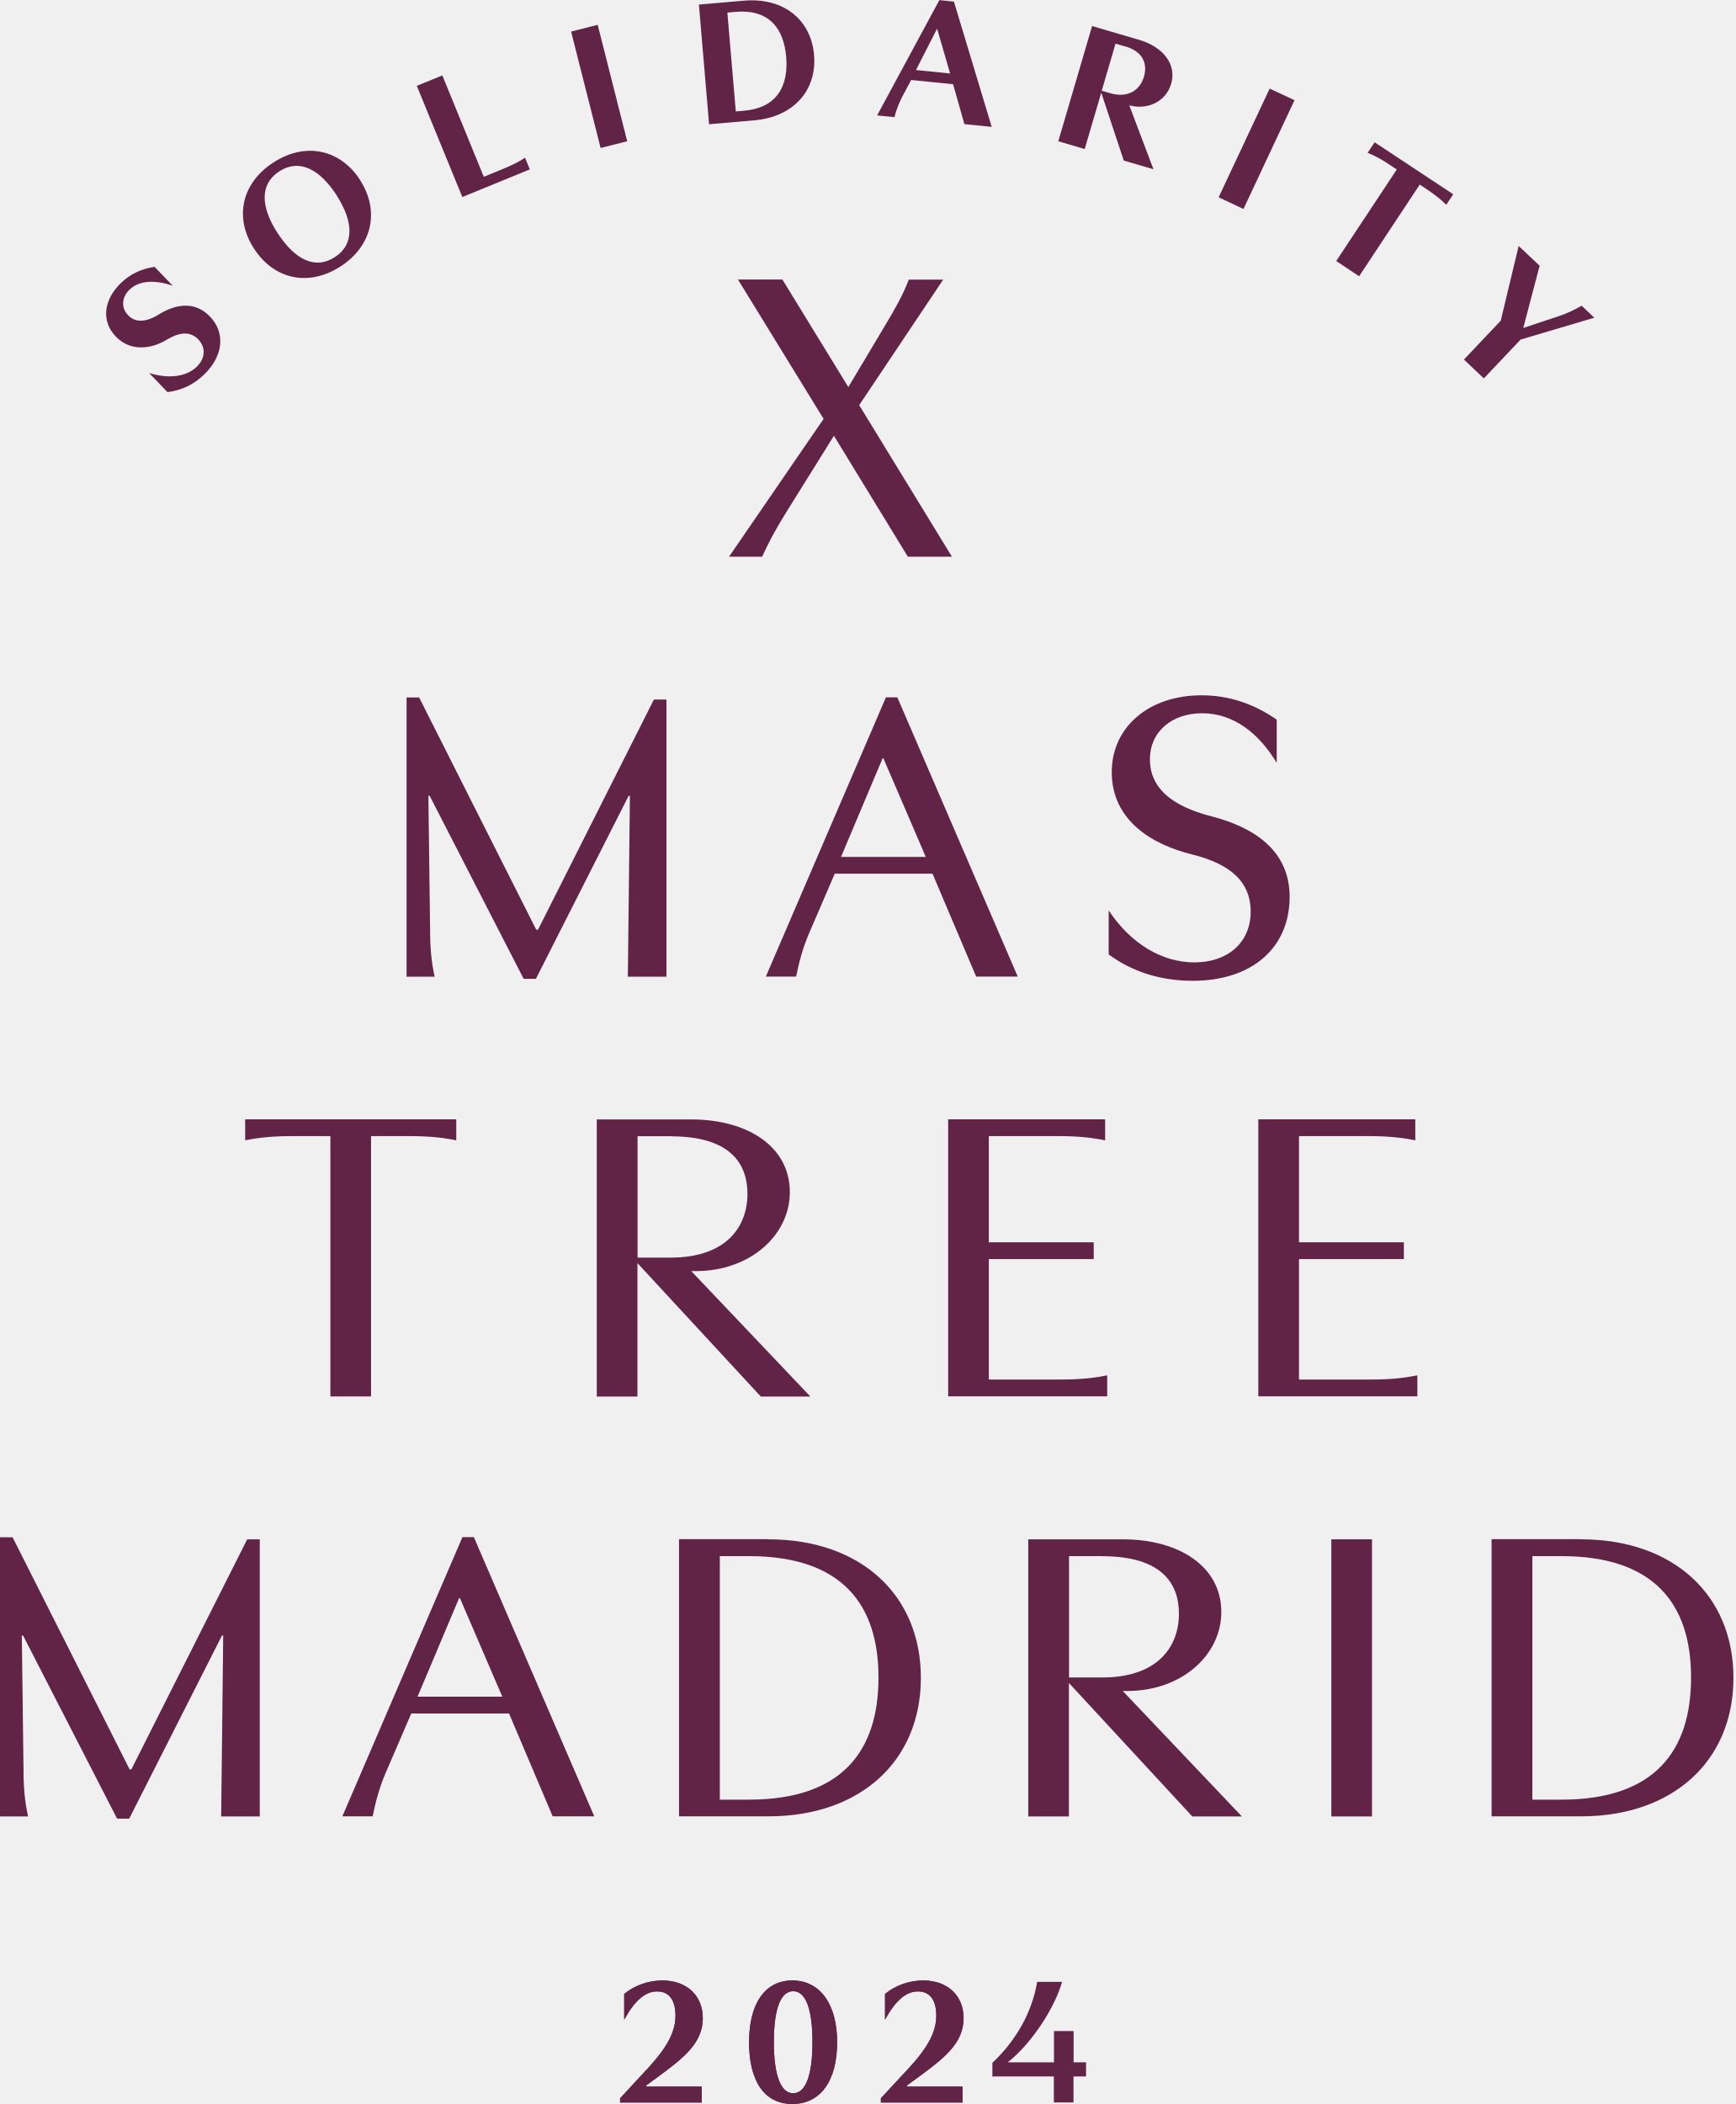
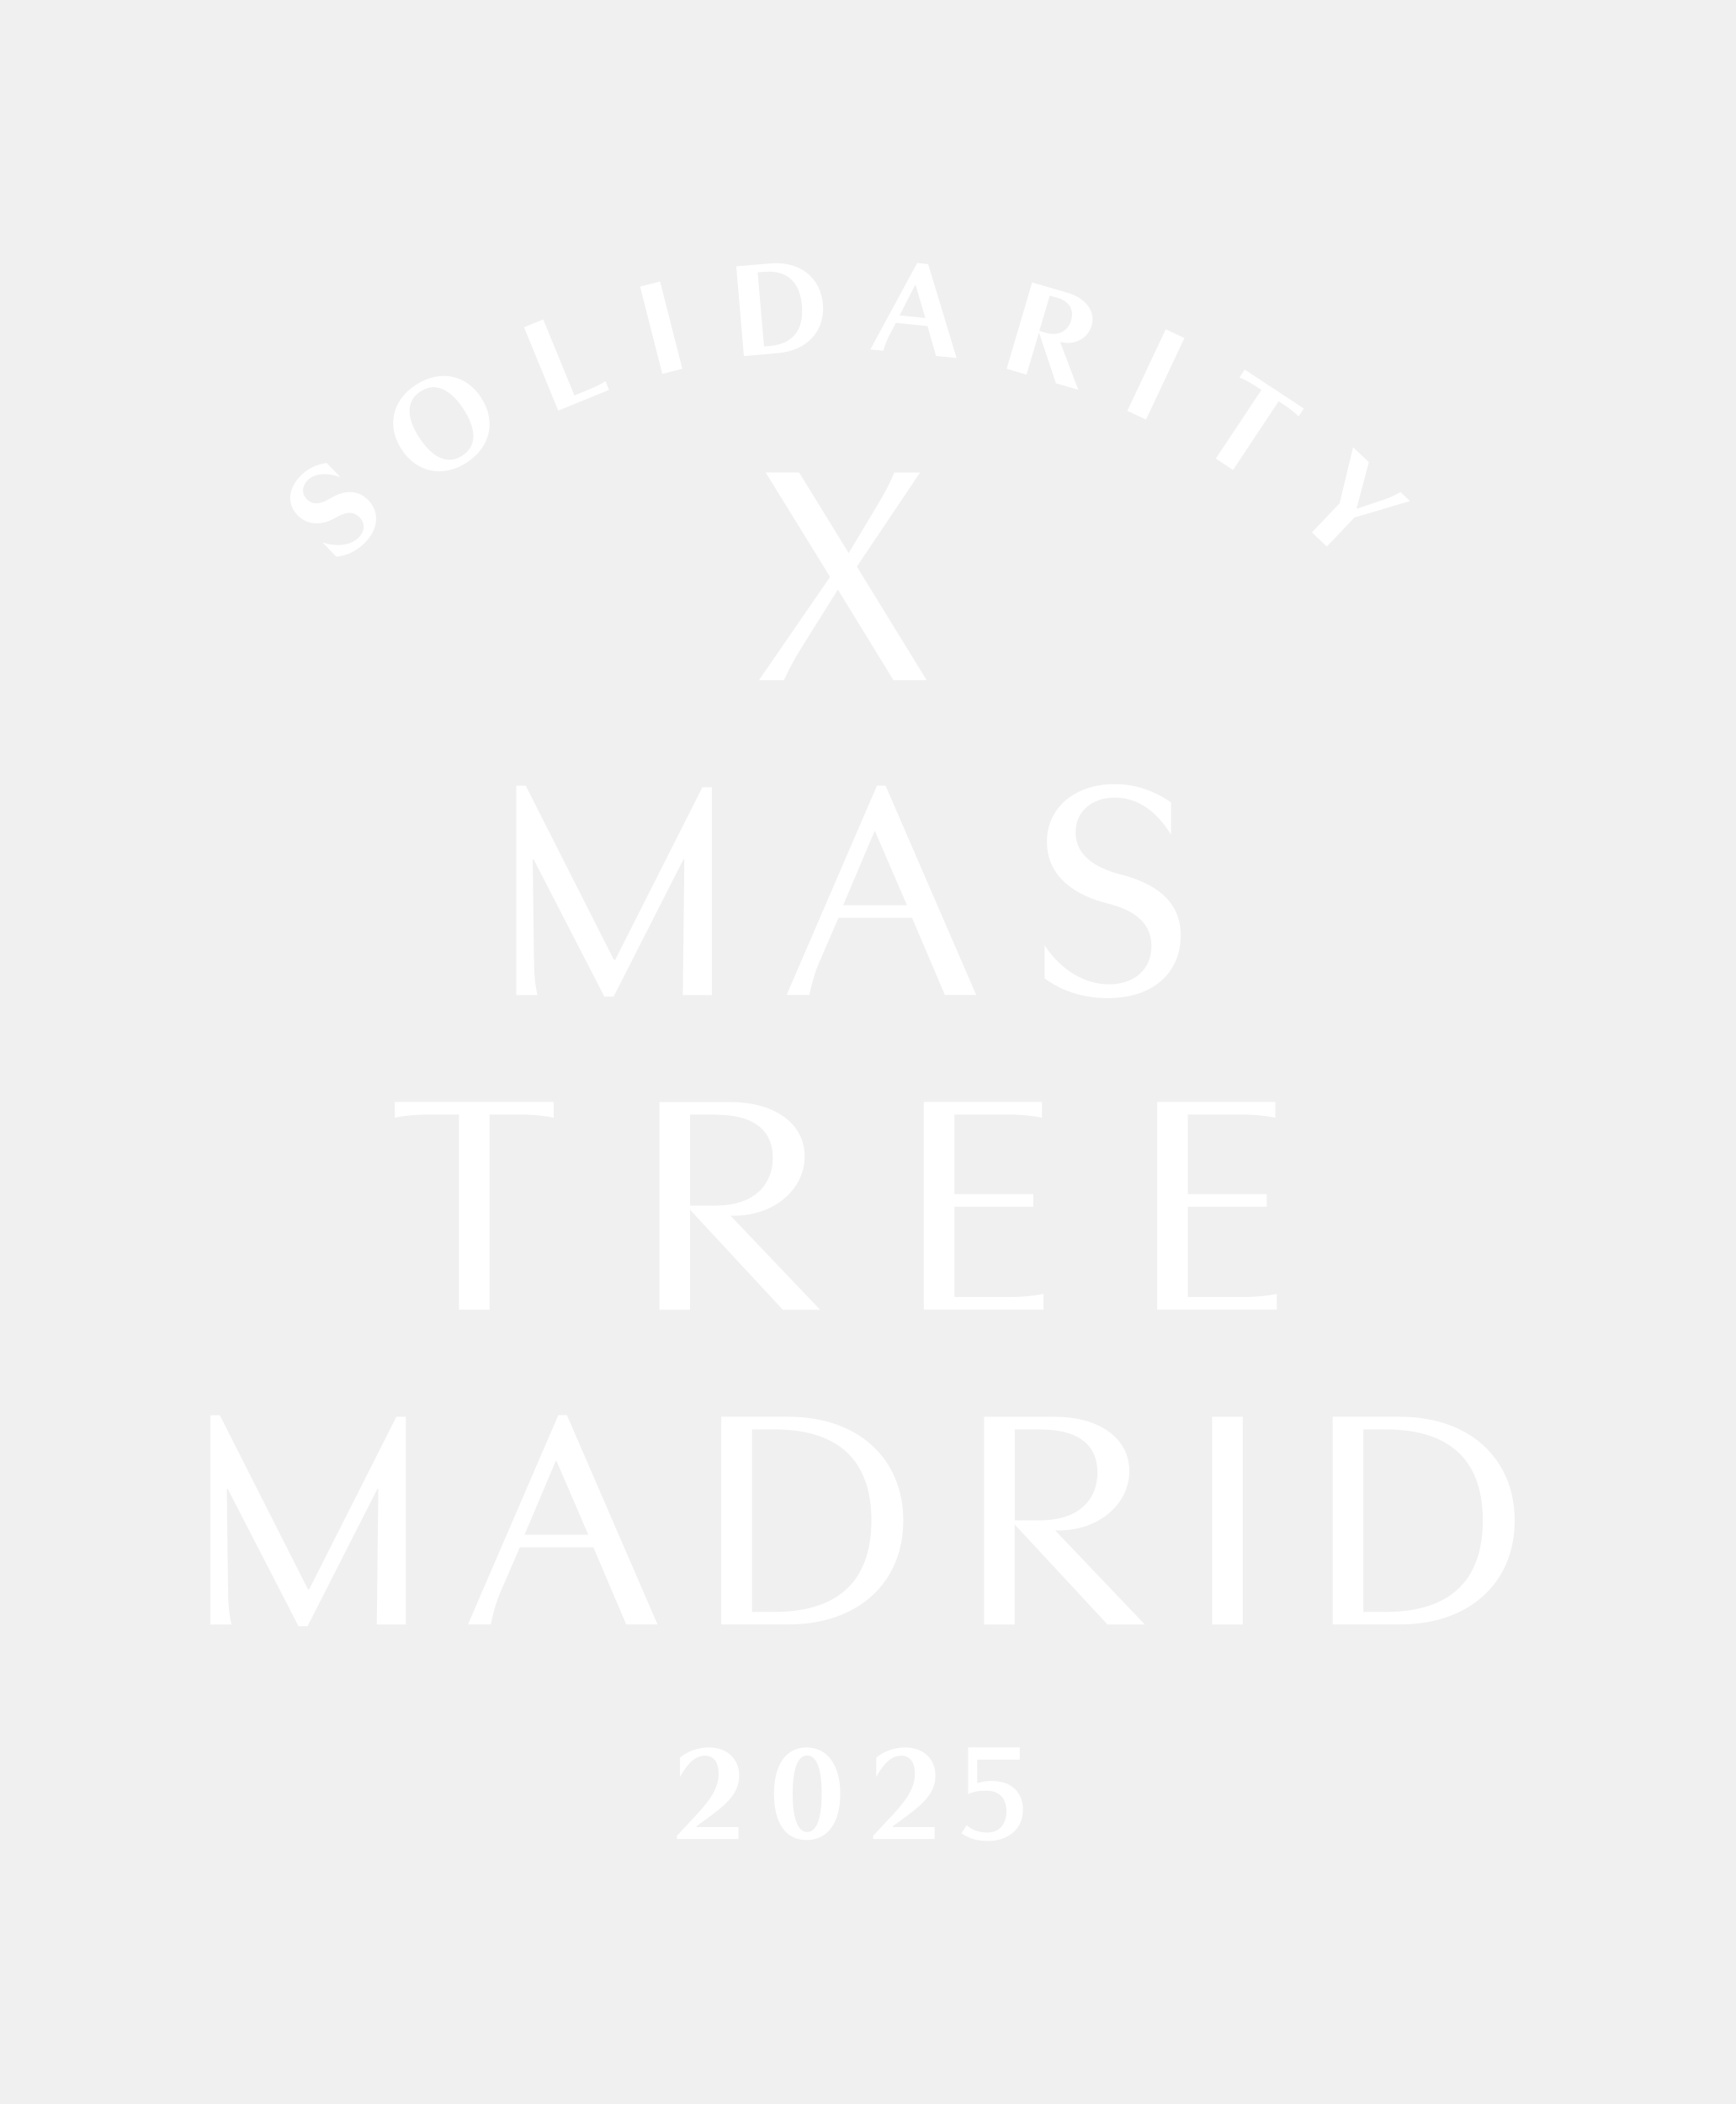
<svg xmlns="http://www.w3.org/2000/svg" width="165" height="200" viewBox="0 0 165 200" fill="none">
-   <g clip-path="url(#clip0_7019_25270)">
-     <path d="M78.304 39.826L70.159 26.573H74.383L80.65 36.795L84.125 30.972C85.037 29.451 85.841 28.061 86.395 26.583H89.664L81.682 38.512L90.5 52.917H86.308L79.281 41.423L74.85 48.528C73.971 49.929 73.178 51.32 72.461 52.917H69.311L78.293 39.826H78.304Z" fill="#612346" />
-     <path d="M50.99 88.365H51.153L62.165 66.497H63.36V92.841H59.689L59.885 75.644H59.765L50.947 93.047H49.785L40.846 75.644H40.727L40.89 88.452C40.89 90.049 41.009 91.483 41.324 92.841H38.653V66.301H39.847L50.979 88.376L50.99 88.365Z" fill="#612346" />
-     <path d="M83.908 72.08L79.955 81.456H88.013L83.984 72.08H83.908ZM85.309 66.29L96.756 92.83H92.803L88.654 83.053H79.358L76.881 88.799C76.327 90.114 75.969 91.428 75.687 92.83H72.809L84.223 66.29H85.298H85.309Z" fill="#612346" />
-     <path d="M105.423 86.573C107.497 89.69 110.451 91.483 113.557 91.483C116.663 91.483 118.901 89.647 118.901 86.648C118.901 83.292 116.153 81.934 113.318 81.217C109.571 80.293 105.694 78.023 105.694 73.395C105.694 69.125 109.202 66.094 114.231 66.094C116.826 66.094 119.183 66.888 121.377 68.408V72.515C119.661 69.68 117.272 67.8 114.274 67.8C111.439 67.8 109.322 69.516 109.322 72.189C109.322 75.502 112.439 76.904 115.262 77.621C119.053 78.62 122.604 80.739 122.604 85.247C122.604 90.081 119.053 93.232 113.383 93.232C110.31 93.232 107.595 92.352 105.401 90.722V86.573H105.423Z" fill="#612346" />
-     <path d="M35.275 132.743H31.409V107.996H27.694C26.098 107.996 24.621 108.115 23.307 108.398V106.399H43.377V108.398C42.063 108.115 40.586 107.996 38.989 107.996H35.275V132.743Z" fill="#612346" />
-     <path d="M63.805 108.007H60.612V119.544H63.762C69.073 119.544 71.06 116.589 71.06 113.482C71.06 110.603 69.42 108.017 63.794 108.017M65.717 106.41C71.103 106.41 75.089 109.006 75.089 113.319C75.089 117.393 71.343 120.826 66.151 120.826H65.717L77.044 132.754H72.331L60.601 120.065V132.754H56.735V106.41H65.717Z" fill="#612346" />
-     <path d="M90.142 132.743V106.399H105.064V108.398C103.75 108.115 102.273 107.996 100.677 107.996H94.008V118.088H103.978V119.685H94.008V131.135H100.872C102.469 131.135 103.946 131.016 105.26 130.733V132.732H90.142V132.743Z" fill="#612346" />
-     <path d="M119.628 132.743V106.399H134.55V108.398C133.236 108.115 131.759 107.996 130.163 107.996H123.495V118.088H133.464V119.685H123.495V131.135H130.358C131.955 131.135 133.432 131.016 134.746 130.733V132.732H119.628V132.743Z" fill="#612346" />
-     <path d="M12.327 168.191H12.489L23.502 146.323H24.697V172.667H21.026L21.221 155.47H21.102L12.283 172.874H11.132L2.194 155.47H2.074L2.237 168.278C2.237 169.875 2.357 171.309 2.672 172.667H0V146.127H1.195L12.327 168.202V168.191Z" fill="#612346" />
-     <path d="M43.648 151.907L39.695 161.282H47.754L43.724 151.907H43.648ZM45.049 146.116L56.496 172.656H52.543L48.394 162.879H39.098L36.621 168.626C36.068 169.94 35.709 171.255 35.427 172.656H32.549L43.963 146.116H45.038H45.049Z" fill="#612346" />
-     <path d="M68.432 171.07H71.19C80.129 171.07 83.517 166.366 83.517 159.457C83.517 152.548 80.085 147.92 71.19 147.92H68.432V171.07ZM73.058 146.323C81.801 146.323 87.546 151.592 87.546 159.489C87.546 167.387 81.801 172.656 73.058 172.656H64.555V146.312H73.058V146.323Z" fill="#612346" />
-     <path d="M104.825 147.92H101.632V159.457H104.782C110.093 159.457 112.08 156.502 112.08 153.395C112.08 150.516 110.44 147.931 104.814 147.931M106.737 146.323C112.124 146.323 116.109 148.919 116.109 153.232C116.109 157.306 112.362 160.739 107.171 160.739H106.737L118.064 172.667H113.351L101.621 159.978V172.667H97.755V146.323H106.737Z" fill="#612346" />
-     <path d="M130.434 146.323H126.568V172.667H130.434V146.323Z" fill="#612346" />
-     <path d="M145.682 171.07H148.441C157.379 171.07 160.768 166.366 160.768 159.457C160.768 152.548 157.336 147.92 148.441 147.92H145.682V171.07ZM150.309 146.323C159.052 146.323 164.797 151.592 164.797 159.489C164.797 167.387 159.052 172.656 150.309 172.656H141.805V146.312H150.309V146.323Z" fill="#612346" />
-     <path d="M14.184 35.459C15.987 36.013 17.67 35.85 18.691 34.872C19.549 34.047 19.57 33.015 18.854 32.265C18.039 31.418 16.975 31.624 15.9 32.265C14.314 33.232 12.381 33.417 11.002 31.983C9.601 30.516 9.85 28.485 11.512 26.888C12.381 26.051 13.402 25.562 14.694 25.367L16.421 27.159C14.64 26.551 13.195 26.692 12.327 27.518C11.588 28.224 11.469 29.223 12.175 29.962C12.957 30.777 14.043 30.559 15.161 29.853C16.758 28.876 18.561 28.626 19.962 30.092C21.46 31.657 21.232 33.862 19.364 35.644C18.365 36.6 17.203 37.11 15.921 37.273L14.173 35.448L14.184 35.459Z" fill="#612346" />
-     <path d="M31.984 18.533C30.377 16.067 28.444 15.057 26.543 16.295C24.653 17.523 24.794 19.707 26.402 22.173C28.02 24.65 29.931 25.671 31.832 24.443C33.733 23.205 33.591 21.032 31.984 18.544M34.211 17.088C36.1 19.989 35.449 23.313 32.397 25.312C29.323 27.311 26.032 26.54 24.154 23.639C22.264 20.739 22.926 17.436 25.989 15.448C29.052 13.46 32.343 14.21 34.221 17.088" fill="#612346" />
-     <path d="M39.63 8.159L42.052 7.17L45.994 16.806L47.797 16.067C48.698 15.698 49.469 15.307 49.915 14.992L50.371 16.1L43.952 18.729L39.63 8.169V8.159Z" fill="#612346" />
-     <path d="M56.821 2.359L54.295 3L57.1 14.067L59.627 13.427L56.821 2.359Z" fill="#612346" />
-     <path d="M69.942 10.592L70.713 10.527C74.003 10.245 74.959 8.028 74.742 5.421C74.525 2.814 73.221 0.847 69.92 1.13L69.149 1.195L69.952 10.592H69.942ZM70.724 0.065C74.481 -0.261 77.109 1.869 77.392 5.226C77.674 8.582 75.448 11.124 71.69 11.44L67.411 11.809L66.445 0.435L70.713 0.065H70.724Z" fill="#612346" />
-     <path d="M89.067 2.759L87.079 6.659L90.327 6.985L89.099 2.759H89.067ZM90.685 0.141L94.28 12.059L91.684 11.798L90.609 8.006L86.623 7.604L85.743 9.256C85.439 9.886 85.2 10.451 85.037 11.135L83.387 10.972L89.306 0.011L90.696 0.152L90.685 0.141Z" fill="#612346" />
-     <path d="M106.987 4.421L106.053 4.15L104.738 8.626L105.52 8.854C107.215 9.354 108.377 8.593 108.757 7.279C109.126 5.997 108.605 4.889 106.987 4.411M108.279 3.78C110.614 4.465 111.874 6.138 111.342 7.963C110.831 9.69 109.083 10.44 107.475 10.038L107.356 10.005L109.658 16.089L106.835 15.263L104.695 8.81L103.12 14.166L100.611 13.427L103.826 2.477L108.268 3.78H108.279Z" fill="#612346" />
-     <path d="M120.707 8.42L115.856 18.755L118.216 19.863L123.067 9.528L120.707 8.42Z" fill="#612346" />
-     <path d="M129.207 26.257L127.035 24.812L132.791 16.111L131.922 15.535C131.292 15.111 130.543 14.731 130.022 14.525L130.684 13.525L138.156 18.468L137.494 19.468C137.103 19.066 136.451 18.533 135.821 18.11L134.974 17.545L129.218 26.247L129.207 26.257Z" fill="#612346" />
-     <path d="M146.367 25.269L144.824 31.146L144.846 31.168L148.267 30.027C148.951 29.81 149.788 29.397 150.363 29.06L151.569 30.201L144.564 32.276L141.067 35.97L139.177 34.177L142.674 30.483L144.379 23.379L146.378 25.269H146.367Z" fill="#612346" />
-     <path d="M59.342 189.538C60.33 188.713 61.698 188.256 62.958 188.256C65.326 188.256 66.814 189.723 66.814 191.841C66.814 194.242 64.924 195.665 62.513 197.447L61.427 198.24V198.349H66.716V199.859H58.951V199.457L60.851 197.404C62.741 195.416 64.218 193.666 64.218 191.613C64.218 190.103 63.599 189.299 62.469 189.299C61.34 189.299 60.341 190.168 59.342 191.983V189.56V189.538Z" fill="#612346" />
-     <path d="M73.569 194.123C73.569 197.165 74.188 198.979 75.404 198.979C76.621 198.979 77.24 197.197 77.24 194.123C77.24 191.048 76.632 189.278 75.404 189.278C74.177 189.278 73.569 191.059 73.569 194.123ZM79.586 194.123C79.586 197.795 78.011 200 75.328 200C72.646 200 71.212 197.784 71.212 194.123C71.212 190.462 72.722 188.256 75.328 188.256C77.935 188.256 79.586 190.473 79.586 194.123Z" fill="#612346" />
-     <path d="M84.136 189.538C85.124 188.713 86.482 188.256 87.753 188.256C90.12 188.256 91.608 189.723 91.608 191.841C91.608 194.242 89.718 195.665 87.307 197.447L86.221 198.24V198.349H91.51V199.859H83.745V199.457L85.646 197.404C87.535 195.416 89.012 193.666 89.012 191.613C89.012 190.103 88.393 189.299 87.264 189.299C86.134 189.299 85.135 190.168 84.136 191.983V189.56V189.538Z" fill="#612346" />
-     <path d="M59.342 189.538C60.33 188.713 61.698 188.256 62.958 188.256C65.326 188.256 66.814 189.723 66.814 191.841C66.814 194.242 64.924 195.665 62.513 197.447L61.427 198.24V198.349H66.716V199.859H58.951V199.457L60.851 197.404C62.741 195.416 64.218 193.666 64.218 191.613C64.218 190.103 63.599 189.299 62.469 189.299C61.34 189.299 60.341 190.168 59.342 191.983V189.56V189.538Z" fill="#612346" />
-     <path d="M73.569 194.123C73.569 197.165 74.188 198.979 75.404 198.979C76.621 198.979 77.24 197.197 77.24 194.123C77.24 191.048 76.632 189.278 75.404 189.278C74.177 189.278 73.569 191.059 73.569 194.123ZM79.586 194.123C79.586 197.795 78.011 200 75.328 200C72.646 200 71.212 197.784 71.212 194.123C71.212 190.462 72.722 188.256 75.328 188.256C77.935 188.256 79.586 190.473 79.586 194.123Z" fill="#612346" />
-     <path d="M84.136 189.538C85.124 188.713 86.482 188.256 87.753 188.256C90.12 188.256 91.608 189.723 91.608 191.841C91.608 194.242 89.718 195.665 87.307 197.447L86.221 198.24V198.349H91.51V199.859H83.745V199.457L85.646 197.404C87.535 195.416 89.012 193.666 89.012 191.613C89.012 190.103 88.393 189.299 87.264 189.299C86.134 189.299 85.135 190.168 84.136 191.983V189.56V189.538Z" fill="#612346" />
-     <path d="M103.24 197.382H102.056V199.848H100.188V197.382H94.345V196.089C96.636 193.927 98.124 191.244 98.602 188.387H100.97C100.318 190.733 98.179 194.155 95.811 196.035H100.199V193.069H102.067V196.035H103.251V197.382H103.24Z" fill="#612346" />
-   </g>
-   <defs>
-     <clipPath id="clip0_7019_25270">
-       <rect width="164.797" height="200" fill="white" />
-     </clipPath>
-   </defs>
+   <path d="M78.919 54.845L72.79 44.91H75.969L80.684 52.573L83.299 48.208C83.986 47.068 84.59 46.026 85.007 44.919H87.467L81.461 53.86L88.096 64.658H84.942L79.655 56.042L76.32 61.368C75.659 62.419 75.062 63.461 74.523 64.658H72.153L78.911 54.845H78.919Z" fill="white" />
+   <path d="M58.367 91.23H58.49L66.776 74.837H67.675V94.585H64.913L65.06 81.694H64.97L58.334 94.739H57.46L50.734 81.694H50.645L50.767 91.295C50.767 92.492 50.857 93.567 51.094 94.585H49.084V74.69H49.983L58.359 91.238L58.367 91.23Z" fill="white" />
+   <path d="M83.136 79.023L80.161 86.05H86.225L83.193 79.023H83.136ZM84.19 74.682L92.803 94.576H89.829L86.707 87.248H79.712L77.849 91.555C77.432 92.541 77.162 93.526 76.95 94.576H74.784L83.373 74.682H84.182H84.19Z" fill="white" />
+   <path d="M99.324 89.886C100.885 92.223 103.108 93.567 105.445 93.567C107.782 93.567 109.466 92.19 109.466 89.943C109.466 87.427 107.398 86.409 105.265 85.871C102.446 85.179 99.529 83.477 99.529 80.008C99.529 76.808 102.168 74.536 105.952 74.536C107.905 74.536 109.678 75.13 111.329 76.27V79.348C110.038 77.223 108.24 75.814 105.985 75.814C103.852 75.814 102.258 77.101 102.258 79.104C102.258 81.588 104.603 82.638 106.728 83.176C109.58 83.925 112.252 85.513 112.252 88.892C112.252 92.516 109.58 94.878 105.314 94.878C103.002 94.878 100.959 94.218 99.308 92.997V89.886H99.324Z" fill="white" />
+   <path d="M46.542 124.495H43.633V105.945H40.838C39.637 105.945 38.526 106.034 37.537 106.246V104.747H52.639V106.246C51.65 106.034 50.538 105.945 49.337 105.945H46.542V124.495Z" fill="white" />
+   <path d="M68.01 105.953H65.607V114.601H67.977C71.973 114.601 73.468 112.386 73.468 110.057C73.468 107.899 72.234 105.961 68.001 105.961M69.448 104.756C73.501 104.756 76.5 106.702 76.5 109.935C76.5 112.989 73.681 115.562 69.775 115.562H69.448L77.971 124.503H74.424L65.599 114.992V124.503H62.69V104.756H69.448Z" fill="white" />
+   <path d="M87.826 124.495V104.747H99.055V106.246C98.066 106.034 96.954 105.945 95.753 105.945H90.736V113.51H98.237V114.707H90.736V123.29H95.9C97.102 123.29 98.213 123.2 99.202 122.989V124.487H87.826V124.495Z" fill="white" />
+   <path d="M110.013 124.495V104.747H121.241V106.246C120.253 106.034 119.141 105.945 117.94 105.945H112.922V113.51H120.424V114.707H112.922V123.29H118.087C119.288 123.29 120.4 123.2 121.388 122.989V124.487H110.013V124.495Z" fill="white" />
+   <path d="M29.275 151.067H29.398L37.684 134.674H38.583V154.422H35.821L35.968 141.531H35.878L29.242 154.577H28.376L21.651 141.531H21.561L21.683 151.132C21.683 152.329 21.773 153.404 22.01 154.422H20V134.528H20.899L29.275 151.075V151.067Z" fill="white" />
+   <path d="M52.843 138.86L49.868 145.888H55.932L52.9 138.86H52.843ZM53.897 134.519L62.51 154.414H59.535L56.414 147.085H49.419L47.555 151.392C47.139 152.378 46.869 153.363 46.657 154.414H44.491L53.08 134.519H53.889H53.897Z" fill="white" />
+   <path d="M71.491 153.225H73.567C80.292 153.225 82.842 149.699 82.842 144.52C82.842 139.34 80.259 135.871 73.567 135.871H71.491V153.225ZM74.972 134.674C81.55 134.674 85.873 138.624 85.873 144.544C85.873 150.464 81.55 154.414 74.972 154.414H68.573V134.666H74.972V134.674Z" fill="white" />
+   <path d="M98.875 135.871H96.472V144.52H98.842C102.838 144.52 104.334 142.305 104.334 139.976C104.334 137.818 103.1 135.879 98.867 135.879M100.313 134.674C104.366 134.674 107.365 136.621 107.365 139.853C107.365 142.907 104.546 145.48 100.64 145.48H100.313L108.836 154.422H105.29L96.464 144.91V154.422H93.555V134.674H100.313Z" fill="white" />
+   <path d="M118.144 134.674H115.235V154.422H118.144V134.674Z" fill="white" />
+   <path d="M129.618 153.225H131.693C138.419 153.225 140.968 149.699 140.968 144.52C140.968 139.34 138.386 135.871 131.693 135.871H129.618V153.225ZM133.099 134.674C139.677 134.674 144 138.624 144 144.544C144 150.464 139.677 154.414 133.099 154.414H126.7V134.666H133.099V134.674Z" fill="white" />
+   <path d="M30.672 51.572C32.029 51.987 33.296 51.865 34.064 51.132C34.709 50.513 34.726 49.739 34.186 49.177C33.574 48.542 32.773 48.697 31.964 49.177C30.771 49.902 29.316 50.041 28.278 48.966C27.224 47.866 27.412 46.343 28.662 45.146C29.316 44.519 30.084 44.153 31.057 44.006L32.356 45.35C31.016 44.894 29.929 45 29.275 45.619C28.72 46.148 28.63 46.897 29.161 47.451C29.749 48.062 30.566 47.899 31.408 47.37C32.609 46.637 33.966 46.449 35.02 47.549C36.148 48.721 35.976 50.374 34.571 51.71C33.819 52.426 32.944 52.809 31.98 52.931L30.664 51.563L30.672 51.572Z" fill="white" />
+   <path d="M44.066 38.884C42.857 37.036 41.402 36.278 39.972 37.207C38.55 38.127 38.657 39.764 39.866 41.612C41.084 43.469 42.522 44.234 43.952 43.314C45.382 42.386 45.276 40.757 44.066 38.892M45.742 37.801C47.163 39.975 46.673 42.467 44.377 43.966C42.064 45.464 39.588 44.886 38.174 42.712C36.752 40.537 37.251 38.062 39.556 36.572C41.86 35.081 44.336 35.643 45.75 37.801" fill="white" />
+   <path d="M49.819 31.107L51.642 30.366L54.608 37.59L55.965 37.036C56.643 36.759 57.223 36.466 57.558 36.23L57.901 37.06L53.072 39.031L49.819 31.116V31.107Z" fill="white" />
+   <path d="M62.755 26.76L60.853 27.241L62.965 35.536L64.866 35.056L62.755 26.76Z" fill="white" />
+   <path d="M72.627 32.931L73.207 32.883C75.683 32.671 76.402 31.01 76.239 29.055C76.076 27.101 75.095 25.627 72.611 25.839L72.03 25.887L72.635 32.931H72.627ZM73.215 25.041C76.043 24.796 78.02 26.392 78.233 28.909C78.445 31.425 76.77 33.331 73.943 33.567L70.723 33.843L69.996 25.317L73.207 25.041H73.215Z" fill="white" />
+   <path d="M87.017 27.06L85.522 29.984L87.966 30.228L87.042 27.06H87.017ZM88.235 25.098L90.94 34.031L88.987 33.835L88.178 30.993L85.179 30.692L84.517 31.93C84.288 32.402 84.108 32.826 83.986 33.339L82.744 33.217L87.197 25L88.243 25.106L88.235 25.098Z" fill="white" />
+   <path d="M100.501 28.306L99.799 28.103L98.81 31.458L99.398 31.629C100.673 32.003 101.547 31.433 101.833 30.448C102.111 29.487 101.719 28.656 100.501 28.298M101.474 27.826C103.231 28.339 104.179 29.593 103.778 30.961C103.394 32.256 102.078 32.818 100.869 32.516L100.779 32.492L102.512 37.052L100.387 36.433L98.777 31.596L97.592 35.611L95.704 35.057L98.123 26.849L101.466 27.826H101.474Z" fill="white" />
+   <path d="M110.825 31.303L107.175 39.05L108.95 39.881L112.6 32.134L110.825 31.303Z" fill="white" />
+   <path d="M117.221 44.674L115.586 43.591L119.918 37.068L119.264 36.637C118.79 36.319 118.226 36.034 117.834 35.879L118.332 35.13L123.954 38.835L123.456 39.584C123.162 39.283 122.671 38.884 122.197 38.567L121.56 38.143L117.229 44.666L117.221 44.674Z" fill="white" />
+   <path d="M130.132 43.933L128.972 48.339L128.988 48.355L131.562 47.5C132.077 47.337 132.706 47.028 133.139 46.775L134.047 47.63L128.776 49.185L126.144 51.954L124.722 50.611L127.354 47.842L128.637 42.516L130.14 43.933H130.132Z" fill="white" />
+   <path d="M64.651 167.068C65.395 166.45 66.424 166.108 67.372 166.108C69.154 166.108 70.273 167.207 70.273 168.795C70.273 170.595 68.852 171.661 67.037 172.997L66.22 173.591V173.673H70.2V174.805H64.357V174.503L65.787 172.964C67.209 171.474 68.32 170.163 68.32 168.624C68.32 167.492 67.855 166.889 67.005 166.889C66.155 166.889 65.403 167.541 64.651 168.901V167.085V167.068Z" fill="white" />
+   <path d="M75.356 170.505C75.356 172.785 75.822 174.145 76.737 174.145C77.653 174.145 78.118 172.81 78.118 170.505C78.118 168.2 77.661 166.873 76.737 166.873C75.814 166.873 75.356 168.209 75.356 170.505ZM79.883 170.505C79.883 173.257 78.699 174.91 76.68 174.91C74.662 174.91 73.583 173.249 73.583 170.505C73.583 167.761 74.719 166.108 76.68 166.108C78.641 166.108 79.883 167.769 79.883 170.505Z" fill="white" />
+   <path d="M83.308 167.068C84.051 166.45 85.073 166.108 86.029 166.108C87.81 166.108 88.93 167.207 88.93 168.795C88.93 170.595 87.508 171.661 85.694 172.997L84.877 173.591V173.673H88.856V174.805H83.013V174.503L84.444 172.964C85.865 171.474 86.977 170.163 86.977 168.624C86.977 167.492 86.511 166.889 85.661 166.889C84.811 166.889 84.059 167.541 83.308 168.901V167.085V167.068Z" fill="white" />
+   <path d="M97.249 172.068C97.249 173.803 95.884 175 93.947 175C92.975 175 92.157 174.804 91.414 174.267L91.88 173.51C92.444 173.958 93.073 174.194 93.865 174.194C94.993 174.194 95.68 173.42 95.68 172.174C95.68 170.928 94.993 170.212 93.735 170.212C93.154 170.212 92.566 170.293 92.035 170.546V166.099H96.946V167.264H92.909V169.503C93.375 169.348 93.898 169.291 94.299 169.291C96.309 169.291 97.257 170.513 97.257 172.052L97.249 172.068Z" fill="white" />
</svg>
